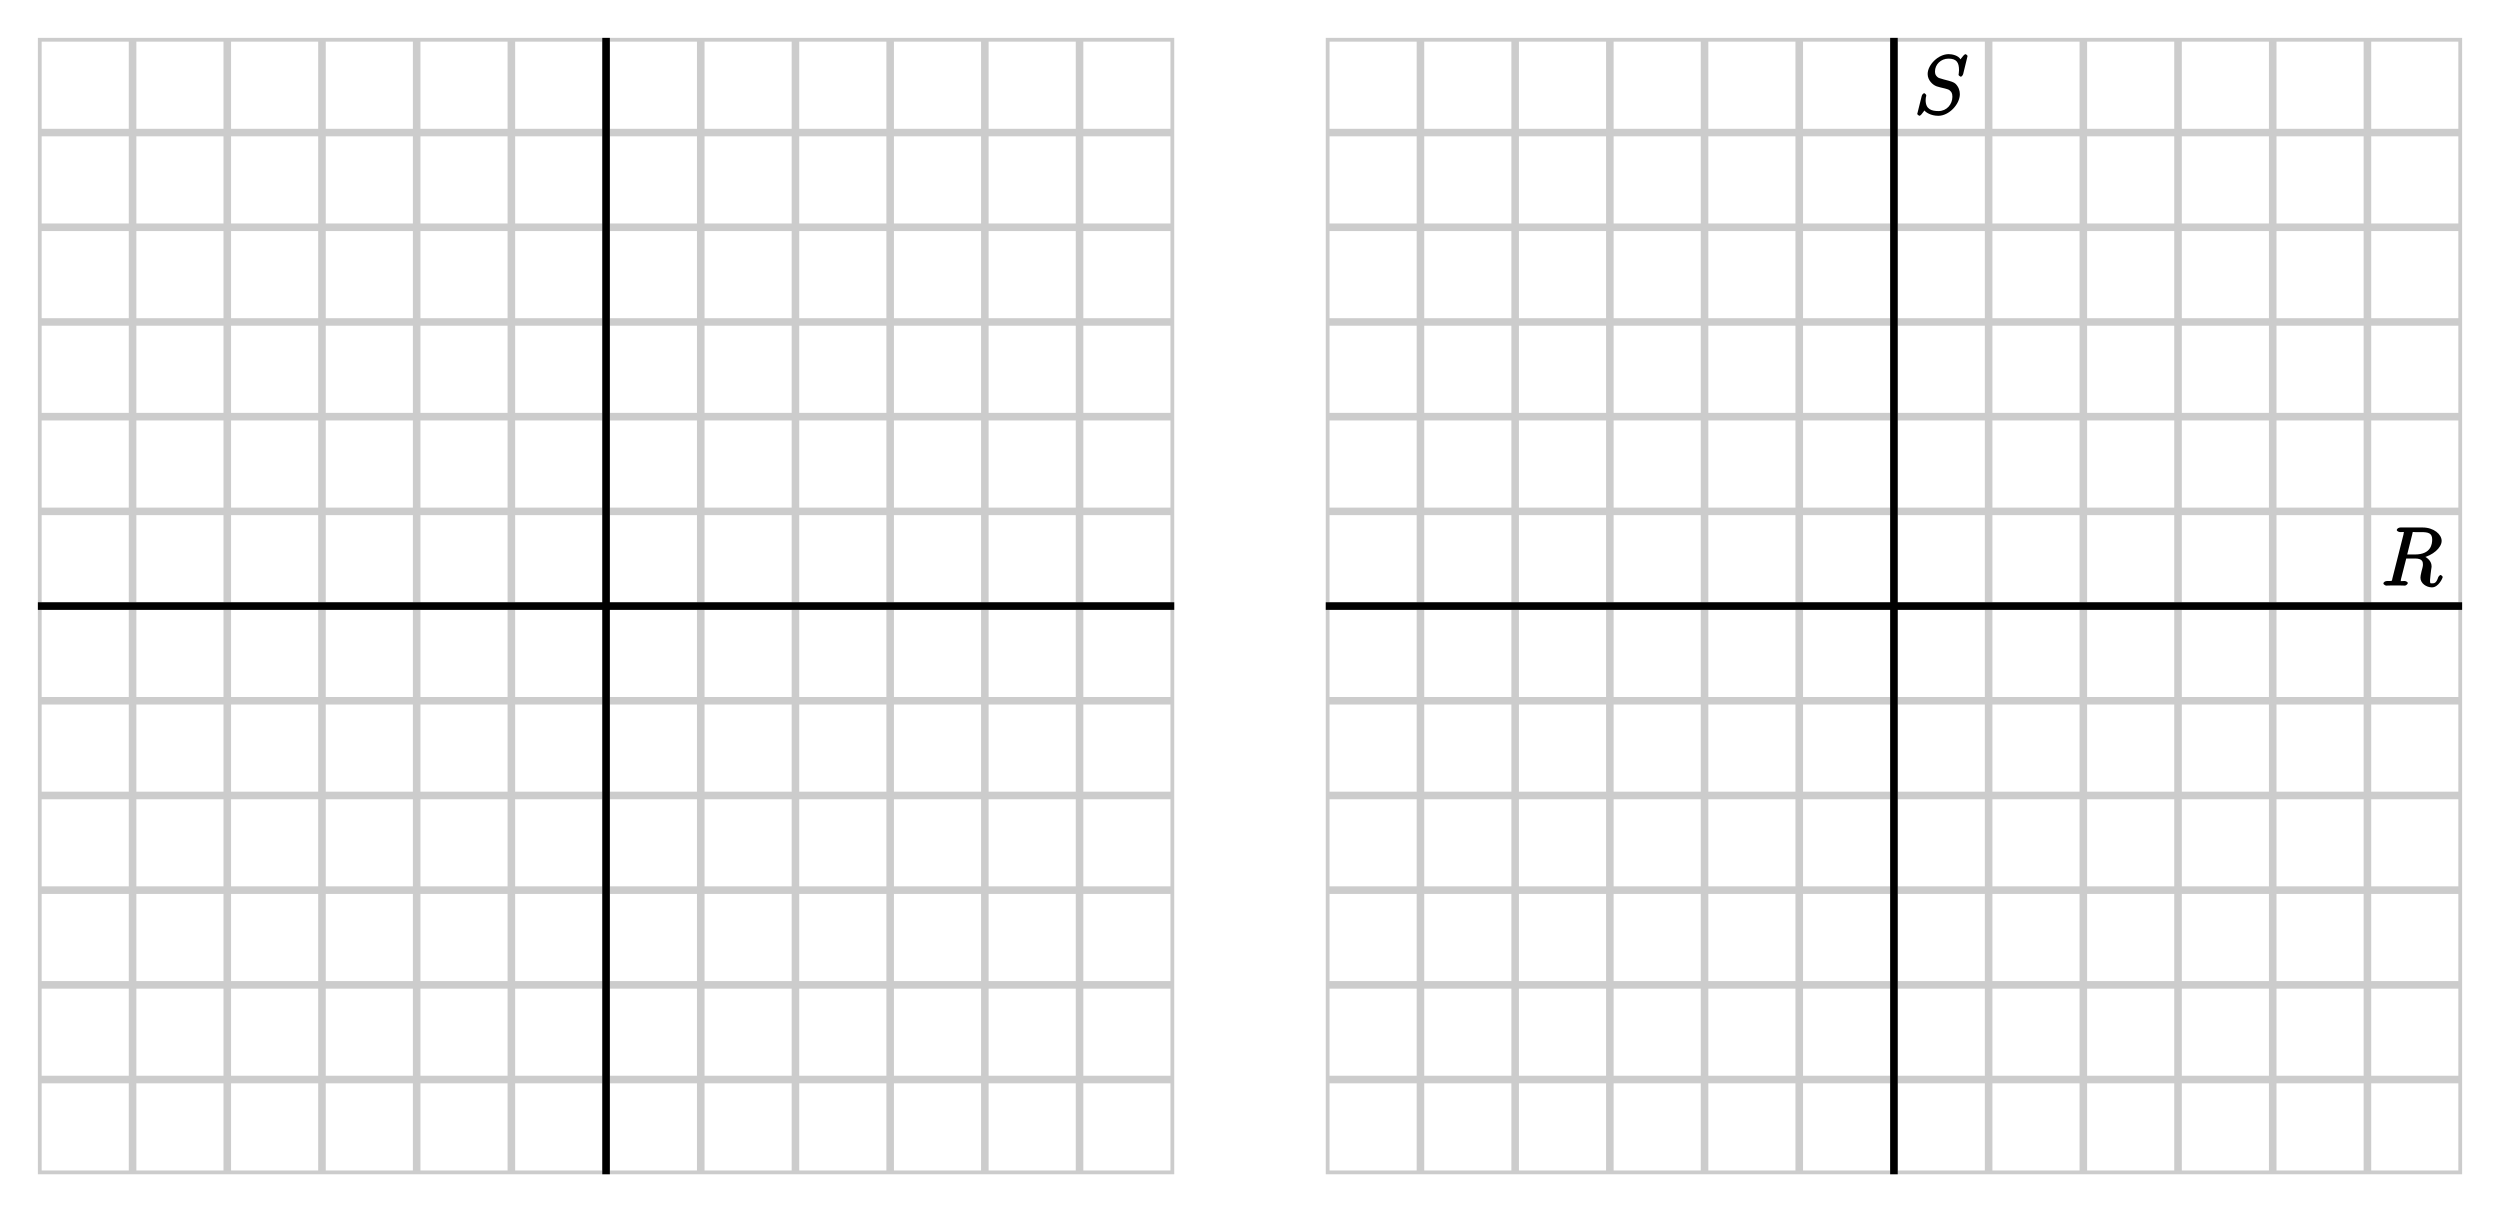
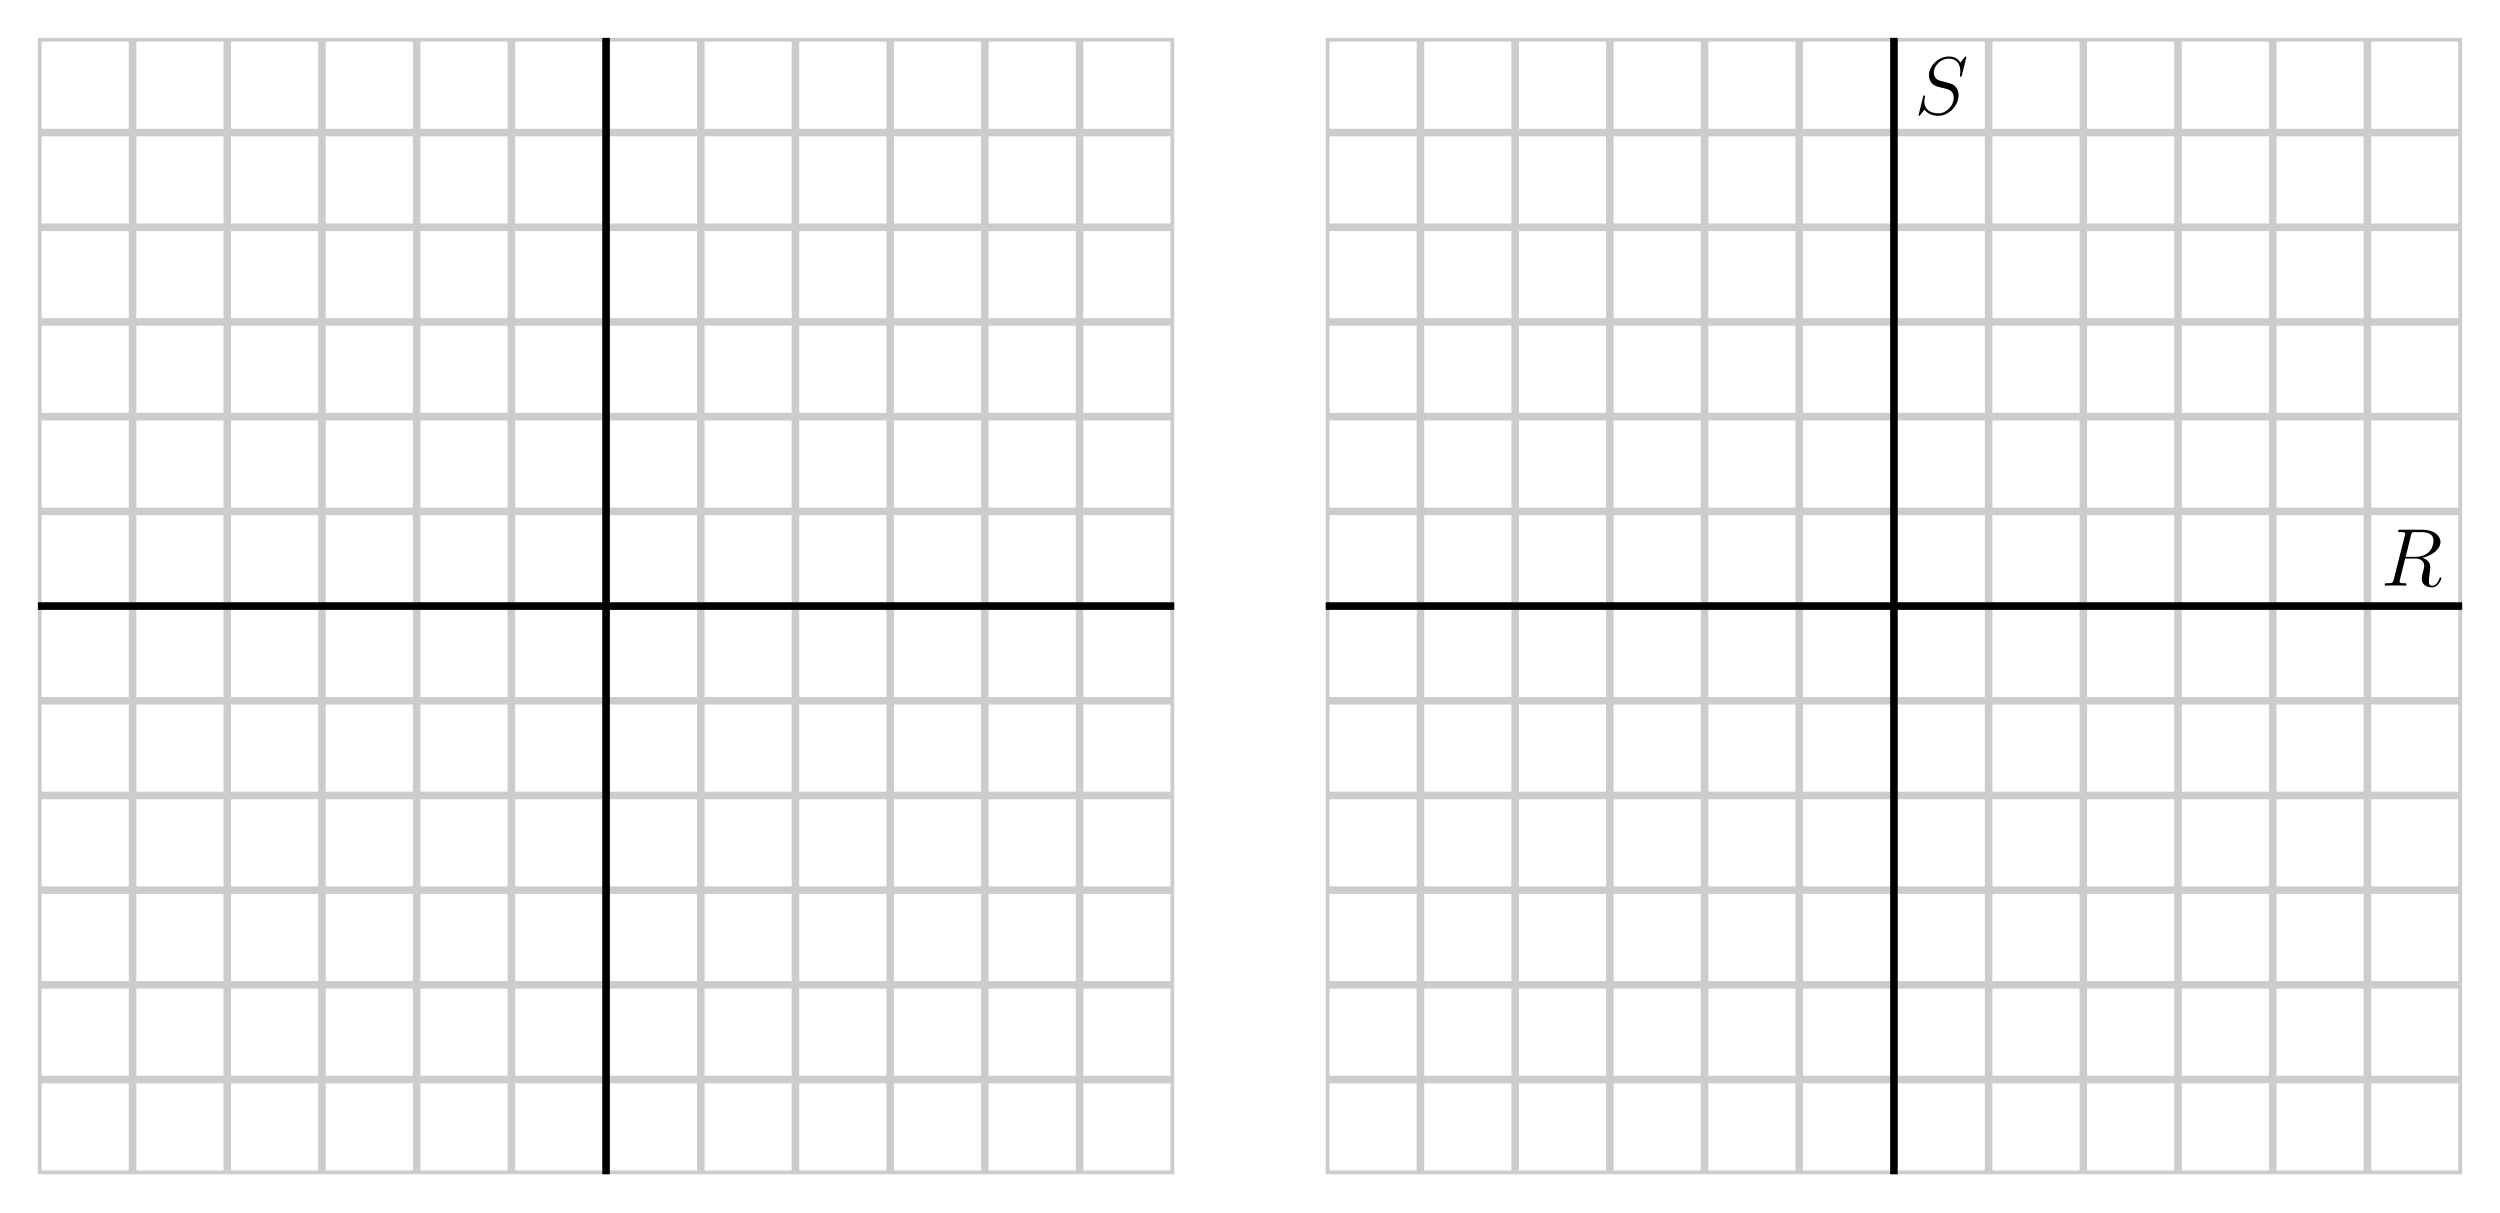
<svg xmlns="http://www.w3.org/2000/svg" xmlns:xlink="http://www.w3.org/1999/xlink" width="330pt" height="160pt" viewBox="0 0 330 160" version="1.1">
  <defs>
    <g>
      <symbol overflow="visible" id="glyph0-0">
        <path style="stroke:none;" d="" />
      </symbol>
      <symbol overflow="visible" id="glyph0-1">
-         <path style="stroke:none;" d="M 4.141 -6.797 C 4.234 -7.188 4.109 -7.062 4.531 -7.062 L 5.312 -7.062 C 6.234 -7.062 6.766 -6.938 6.766 -6.094 C 6.766 -5.531 6.656 -4.109 4.484 -4.109 L 3.469 -4.109 Z M 5.469 -3.672 C 6.812 -3.969 8.016 -4.984 8.016 -5.906 C 8.016 -6.75 7 -7.672 5.5 -7.672 L 2.578 -7.672 C 2.359 -7.672 2.094 -7.531 2.094 -7.312 C 2.094 -7.219 2.344 -7.062 2.547 -7.062 C 3.203 -7.062 3.016 -7.125 3.016 -7 C 3.016 -6.984 3.016 -6.922 2.984 -6.766 L 1.516 -0.953 C 1.422 -0.578 1.578 -0.609 0.828 -0.609 C 0.578 -0.609 0.328 -0.469 0.328 -0.266 C 0.328 -0.156 0.625 0 0.656 0 C 0.859 0 1.078 -0.016 1.281 -0.016 L 2.562 -0.016 C 2.75 -0.016 2.984 0 3.172 0 C 3.266 0 3.547 -0.156 3.547 -0.359 C 3.547 -0.469 3.281 -0.609 3.125 -0.609 C 2.469 -0.609 2.625 -0.547 2.625 -0.656 C 2.625 -0.672 2.625 -0.75 2.641 -0.828 L 3.344 -3.578 L 4.5 -3.578 C 5.531 -3.578 5.547 -3.094 5.547 -2.734 C 5.547 -2.562 5.438 -2.156 5.359 -1.875 C 5.25 -1.375 5.219 -1.25 5.219 -1.047 C 5.219 -0.281 6.016 0.234 6.734 0.234 C 7.609 0.234 8.156 -1 8.156 -1.141 C 8.156 -1.219 7.938 -1.406 7.875 -1.406 C 7.781 -1.406 7.594 -1.188 7.562 -1.094 C 7.312 -0.328 7.047 -0.297 6.766 -0.297 C 6.5 -0.297 6.484 -0.266 6.484 -0.75 C 6.484 -1 6.625 -1.984 6.625 -2.047 C 6.688 -2.438 6.688 -2.484 6.688 -2.562 C 6.688 -3.359 5.891 -3.844 5.469 -3.969 Z M 5.469 -3.672 " />
+         <path style="stroke:none;" d="M 3.969 -6.641 C 4.078 -7.047 4.109 -7.062 4.531 -7.062 L 5.312 -7.062 C 6.234 -7.062 6.938 -6.781 6.938 -5.938 C 6.938 -5.391 6.656 -3.797 4.484 -3.797 L 3.266 -3.797 Z M 5.469 -3.672 C 6.812 -3.969 7.859 -4.828 7.859 -5.75 C 7.859 -6.594 7 -7.375 5.5 -7.375 L 2.578 -7.375 C 2.359 -7.375 2.266 -7.375 2.266 -7.172 C 2.266 -7.062 2.344 -7.062 2.547 -7.062 C 3.203 -7.062 3.203 -6.969 3.203 -6.859 C 3.203 -6.828 3.203 -6.766 3.156 -6.609 L 1.688 -0.797 C 1.594 -0.422 1.578 -0.312 0.828 -0.312 C 0.578 -0.312 0.5 -0.312 0.5 -0.109 C 0.5 0 0.625 0 0.656 0 C 0.859 0 1.078 -0.016 1.281 -0.016 L 2.562 -0.016 C 2.75 -0.016 2.984 0 3.172 0 C 3.266 0 3.375 0 3.375 -0.203 C 3.375 -0.312 3.281 -0.312 3.125 -0.312 C 2.469 -0.312 2.469 -0.406 2.469 -0.5 C 2.469 -0.516 2.469 -0.594 2.484 -0.688 L 3.203 -3.578 L 4.5 -3.578 C 5.531 -3.578 5.719 -2.938 5.719 -2.578 C 5.719 -2.422 5.609 -2 5.531 -1.719 C 5.422 -1.219 5.391 -1.094 5.391 -0.891 C 5.391 -0.125 6.016 0.234 6.734 0.234 C 7.609 0.234 7.984 -0.844 7.984 -1 C 7.984 -1.062 7.938 -1.094 7.875 -1.094 C 7.781 -1.094 7.766 -1.031 7.734 -0.953 C 7.484 -0.188 7.047 0.016 6.766 0.016 C 6.5 0.016 6.328 -0.109 6.328 -0.594 C 6.328 -0.859 6.453 -1.828 6.469 -1.891 C 6.516 -2.281 6.516 -2.328 6.516 -2.422 C 6.516 -3.203 5.891 -3.547 5.469 -3.672 Z M 5.469 -3.672 " />
      </symbol>
      <symbol overflow="visible" id="glyph0-2">
-         <path style="stroke:none;" d="M 7.016 -7.656 C 7.016 -7.75 6.781 -7.906 6.766 -7.906 C 6.719 -7.906 6.578 -7.844 6.453 -7.688 C 6.375 -7.609 5.938 -7.047 6.094 -7.203 C 5.812 -7.734 4.984 -7.906 4.531 -7.906 C 3.156 -7.906 1.75 -6.5 1.75 -5.281 C 1.75 -4.469 2.406 -3.844 2.938 -3.656 C 3.062 -3.609 3.688 -3.438 4.016 -3.375 C 4.562 -3.219 4.578 -3.219 4.797 -2.984 C 4.844 -2.922 5.016 -2.781 5.016 -2.281 C 5.016 -1.281 4.266 -0.391 3.188 -0.391 C 2.297 -0.391 1.484 -0.609 1.484 -1.828 C 1.484 -2.031 1.516 -2.281 1.562 -2.391 C 1.562 -2.422 1.562 -2.484 1.562 -2.5 C 1.562 -2.547 1.375 -2.75 1.297 -2.75 C 1.203 -2.75 1.016 -2.578 0.969 -2.391 L 0.422 -0.188 C 0.422 -0.172 0.375 -0.031 0.375 -0.016 C 0.375 0.078 0.641 0.234 0.656 0.234 C 0.703 0.234 0.828 0.172 0.953 0.016 L 1.328 -0.469 C 1.469 -0.25 2.156 0.234 3.156 0.234 C 4.562 0.234 6 -1.281 6 -2.625 C 6 -3.078 5.844 -3.578 5.438 -3.984 C 5.203 -4.203 4.891 -4.312 3.891 -4.562 C 3.172 -4.766 3.203 -4.75 3 -4.922 C 2.812 -5.109 2.719 -5.266 2.719 -5.625 C 2.719 -6.531 3.484 -7.312 4.5 -7.312 C 5.562 -7.312 5.891 -6.812 5.891 -5.781 C 5.891 -5.5 5.828 -5.219 5.828 -5.172 C 5.828 -5.078 6.094 -4.922 6.125 -4.922 C 6.219 -4.922 6.391 -5.109 6.438 -5.281 Z M 7.016 -7.656 " />
+         <path style="stroke:none;" d="M 6.859 -7.5 C 6.859 -7.594 6.781 -7.594 6.766 -7.594 C 6.719 -7.594 6.703 -7.594 6.578 -7.422 C 6.516 -7.359 6.062 -6.797 6.062 -6.781 C 5.703 -7.484 4.984 -7.594 4.531 -7.594 C 3.156 -7.594 1.922 -6.344 1.922 -5.125 C 1.922 -4.312 2.406 -3.844 2.938 -3.656 C 3.062 -3.609 3.688 -3.438 4.016 -3.375 C 4.562 -3.219 4.703 -3.172 4.938 -2.938 C 4.984 -2.875 5.188 -2.641 5.188 -2.125 C 5.188 -1.125 4.266 -0.094 3.188 -0.094 C 2.297 -0.094 1.312 -0.469 1.312 -1.672 C 1.312 -1.875 1.359 -2.141 1.391 -2.25 C 1.391 -2.281 1.406 -2.328 1.406 -2.359 C 1.406 -2.391 1.375 -2.453 1.297 -2.453 C 1.203 -2.453 1.188 -2.422 1.141 -2.25 L 0.594 -0.031 C 0.594 -0.016 0.547 0.125 0.547 0.125 C 0.547 0.234 0.641 0.234 0.656 0.234 C 0.703 0.234 0.719 0.219 0.844 0.047 L 1.344 -0.594 C 1.594 -0.203 2.156 0.234 3.156 0.234 C 4.562 0.234 5.828 -1.125 5.828 -2.469 C 5.828 -2.922 5.719 -3.328 5.312 -3.719 C 5.078 -3.953 4.891 -4 3.891 -4.266 C 3.172 -4.453 3.078 -4.484 2.875 -4.672 C 2.703 -4.844 2.562 -5.109 2.562 -5.469 C 2.562 -6.375 3.484 -7.312 4.5 -7.312 C 5.562 -7.312 6.062 -6.656 6.062 -5.641 C 6.062 -5.359 6 -5.062 6 -5.016 C 6 -4.922 6.094 -4.922 6.125 -4.922 C 6.219 -4.922 6.234 -4.953 6.266 -5.125 Z M 6.859 -7.5 " />
      </symbol>
    </g>
    <clipPath id="clip1">
      <path d="M 5 5 L 155 5 L 155 155 L 5 155 Z M 5 5 " />
    </clipPath>
    <clipPath id="clip2">
      <path d="M 175 5 L 325 5 L 325 155 L 175 155 Z M 175 5 " />
    </clipPath>
  </defs>
  <g id="surface1">
    <g clip-path="url(#clip1)" clip-rule="nonzero">
      <path style="fill:none;stroke-width:10;stroke-linecap:butt;stroke-linejoin:miter;stroke:rgb(80.077%,80.077%,80.077%);stroke-opacity:1;stroke-miterlimit:10;" d="M -450 -450 L -450 2050 M -325 -450 L -325 2050 M -200 -450 L -200 2050 M -75 -450 L -75 2050 M 50 -450 L 50 2050 M 175 -450 L 175 2050 M 300 -450 L 300 2050 M 425 -450 L 425 2050 M 550 -450 L 550 2050 M 675 -450 L 675 2050 M 800 -450 L 800 2050 M 925 -450 L 925 2050 M 1050 -450 L 1050 2050 M 1175 -450 L 1175 2050 M 1300 -450 L 1300 2050 M 1425 -450 L 1425 2050 M 1550 -450 L 1550 2050 M 1675 -450 L 1675 2050 M 1800 -450 L 1800 2050 M 1925 -450 L 1925 2050 M 2050 -450 L 2050 2050 M -450 -450 L 2050 -450 M -450 -325 L 2050 -325 M -450 -200 L 2050 -200 M -450 -75 L 2050 -75 M -450 50 L 2050 50 M -450 175 L 2050 175 M -450 300 L 2050 300 M -450 425 L 2050 425 M -450 550 L 2050 550 M -450 675 L 2050 675 M -450 800 L 2050 800 M -450 925 L 2050 925 M -450 1050 L 2050 1050 M -450 1175 L 2050 1175 M -450 1300 L 2050 1300 M -450 1425 L 2050 1425 M -450 1550 L 2050 1550 M -450 1675 L 2050 1675 M -450 1800 L 2050 1800 M -450 1925 L 2050 1925 M -450 2050 L 2050 2050 M -450 -450 L 2050 -450 L 2050 2050 L -450 2050 Z M -450 -450 " transform="matrix(0.1,0,0,-0.1,0,160)" />
      <path style="fill:none;stroke-width:10;stroke-linecap:butt;stroke-linejoin:miter;stroke:rgb(0%,0%,0%);stroke-opacity:1;stroke-miterlimit:10;" d="M 50 800 L 1550 800 M 800 50 L 800 1550 " transform="matrix(0.1,0,0,-0.1,0,160)" />
    </g>
    <g clip-path="url(#clip2)" clip-rule="nonzero">
      <path style="fill:none;stroke-width:10;stroke-linecap:butt;stroke-linejoin:miter;stroke:rgb(80.077%,80.077%,80.077%);stroke-opacity:1;stroke-miterlimit:10;" d="M 1250 -450 L 1250 2050 M 1375 -450 L 1375 2050 M 1500 -450 L 1500 2050 M 1625 -450 L 1625 2050 M 1750 -450 L 1750 2050 M 1875 -450 L 1875 2050 M 2000 -450 L 2000 2050 M 2125 -450 L 2125 2050 M 2250 -450 L 2250 2050 M 2375 -450 L 2375 2050 M 2500 -450 L 2500 2050 M 2625 -450 L 2625 2050 M 2750 -450 L 2750 2050 M 2875 -450 L 2875 2050 M 3000 -450 L 3000 2050 M 3125 -450 L 3125 2050 M 3250 -450 L 3250 2050 M 3375 -450 L 3375 2050 M 3500 -450 L 3500 2050 M 3625 -450 L 3625 2050 M 3750 -450 L 3750 2050 M 1250 -450 L 3750 -450 M 1250 -325 L 3750 -325 M 1250 -200 L 3750 -200 M 1250 -75 L 3750 -75 M 1250 50 L 3750 50 M 1250 175 L 3750 175 M 1250 300 L 3750 300 M 1250 425 L 3750 425 M 1250 550 L 3750 550 M 1250 675 L 3750 675 M 1250 800 L 3750 800 M 1250 925 L 3750 925 M 1250 1050 L 3750 1050 M 1250 1175 L 3750 1175 M 1250 1300 L 3750 1300 M 1250 1425 L 3750 1425 M 1250 1550 L 3750 1550 M 1250 1675 L 3750 1675 M 1250 1800 L 3750 1800 M 1250 1925 L 3750 1925 M 1250 2050 L 3750 2050 M 1250 -450 L 3750 -450 L 3750 2050 L 1250 2050 Z M 1250 -450 " transform="matrix(0.1,0,0,-0.1,0,160)" />
      <path style="fill:none;stroke-width:10;stroke-linecap:butt;stroke-linejoin:miter;stroke:rgb(0%,0%,0%);stroke-opacity:1;stroke-miterlimit:10;" d="M 1750 800 L 3250 800 M 2500 50 L 2500 1550 " transform="matrix(0.1,0,0,-0.1,0,160)" />
    </g>
    <g style="fill:rgb(0%,0%,0%);fill-opacity:1;">
      <use xlink:href="#glyph0-1" x="314.281" y="77.3" />
    </g>
    <g style="fill:rgb(0%,0%,0%);fill-opacity:1;">
      <use xlink:href="#glyph0-2" x="252.7" y="15.052" />
    </g>
  </g>
</svg>
